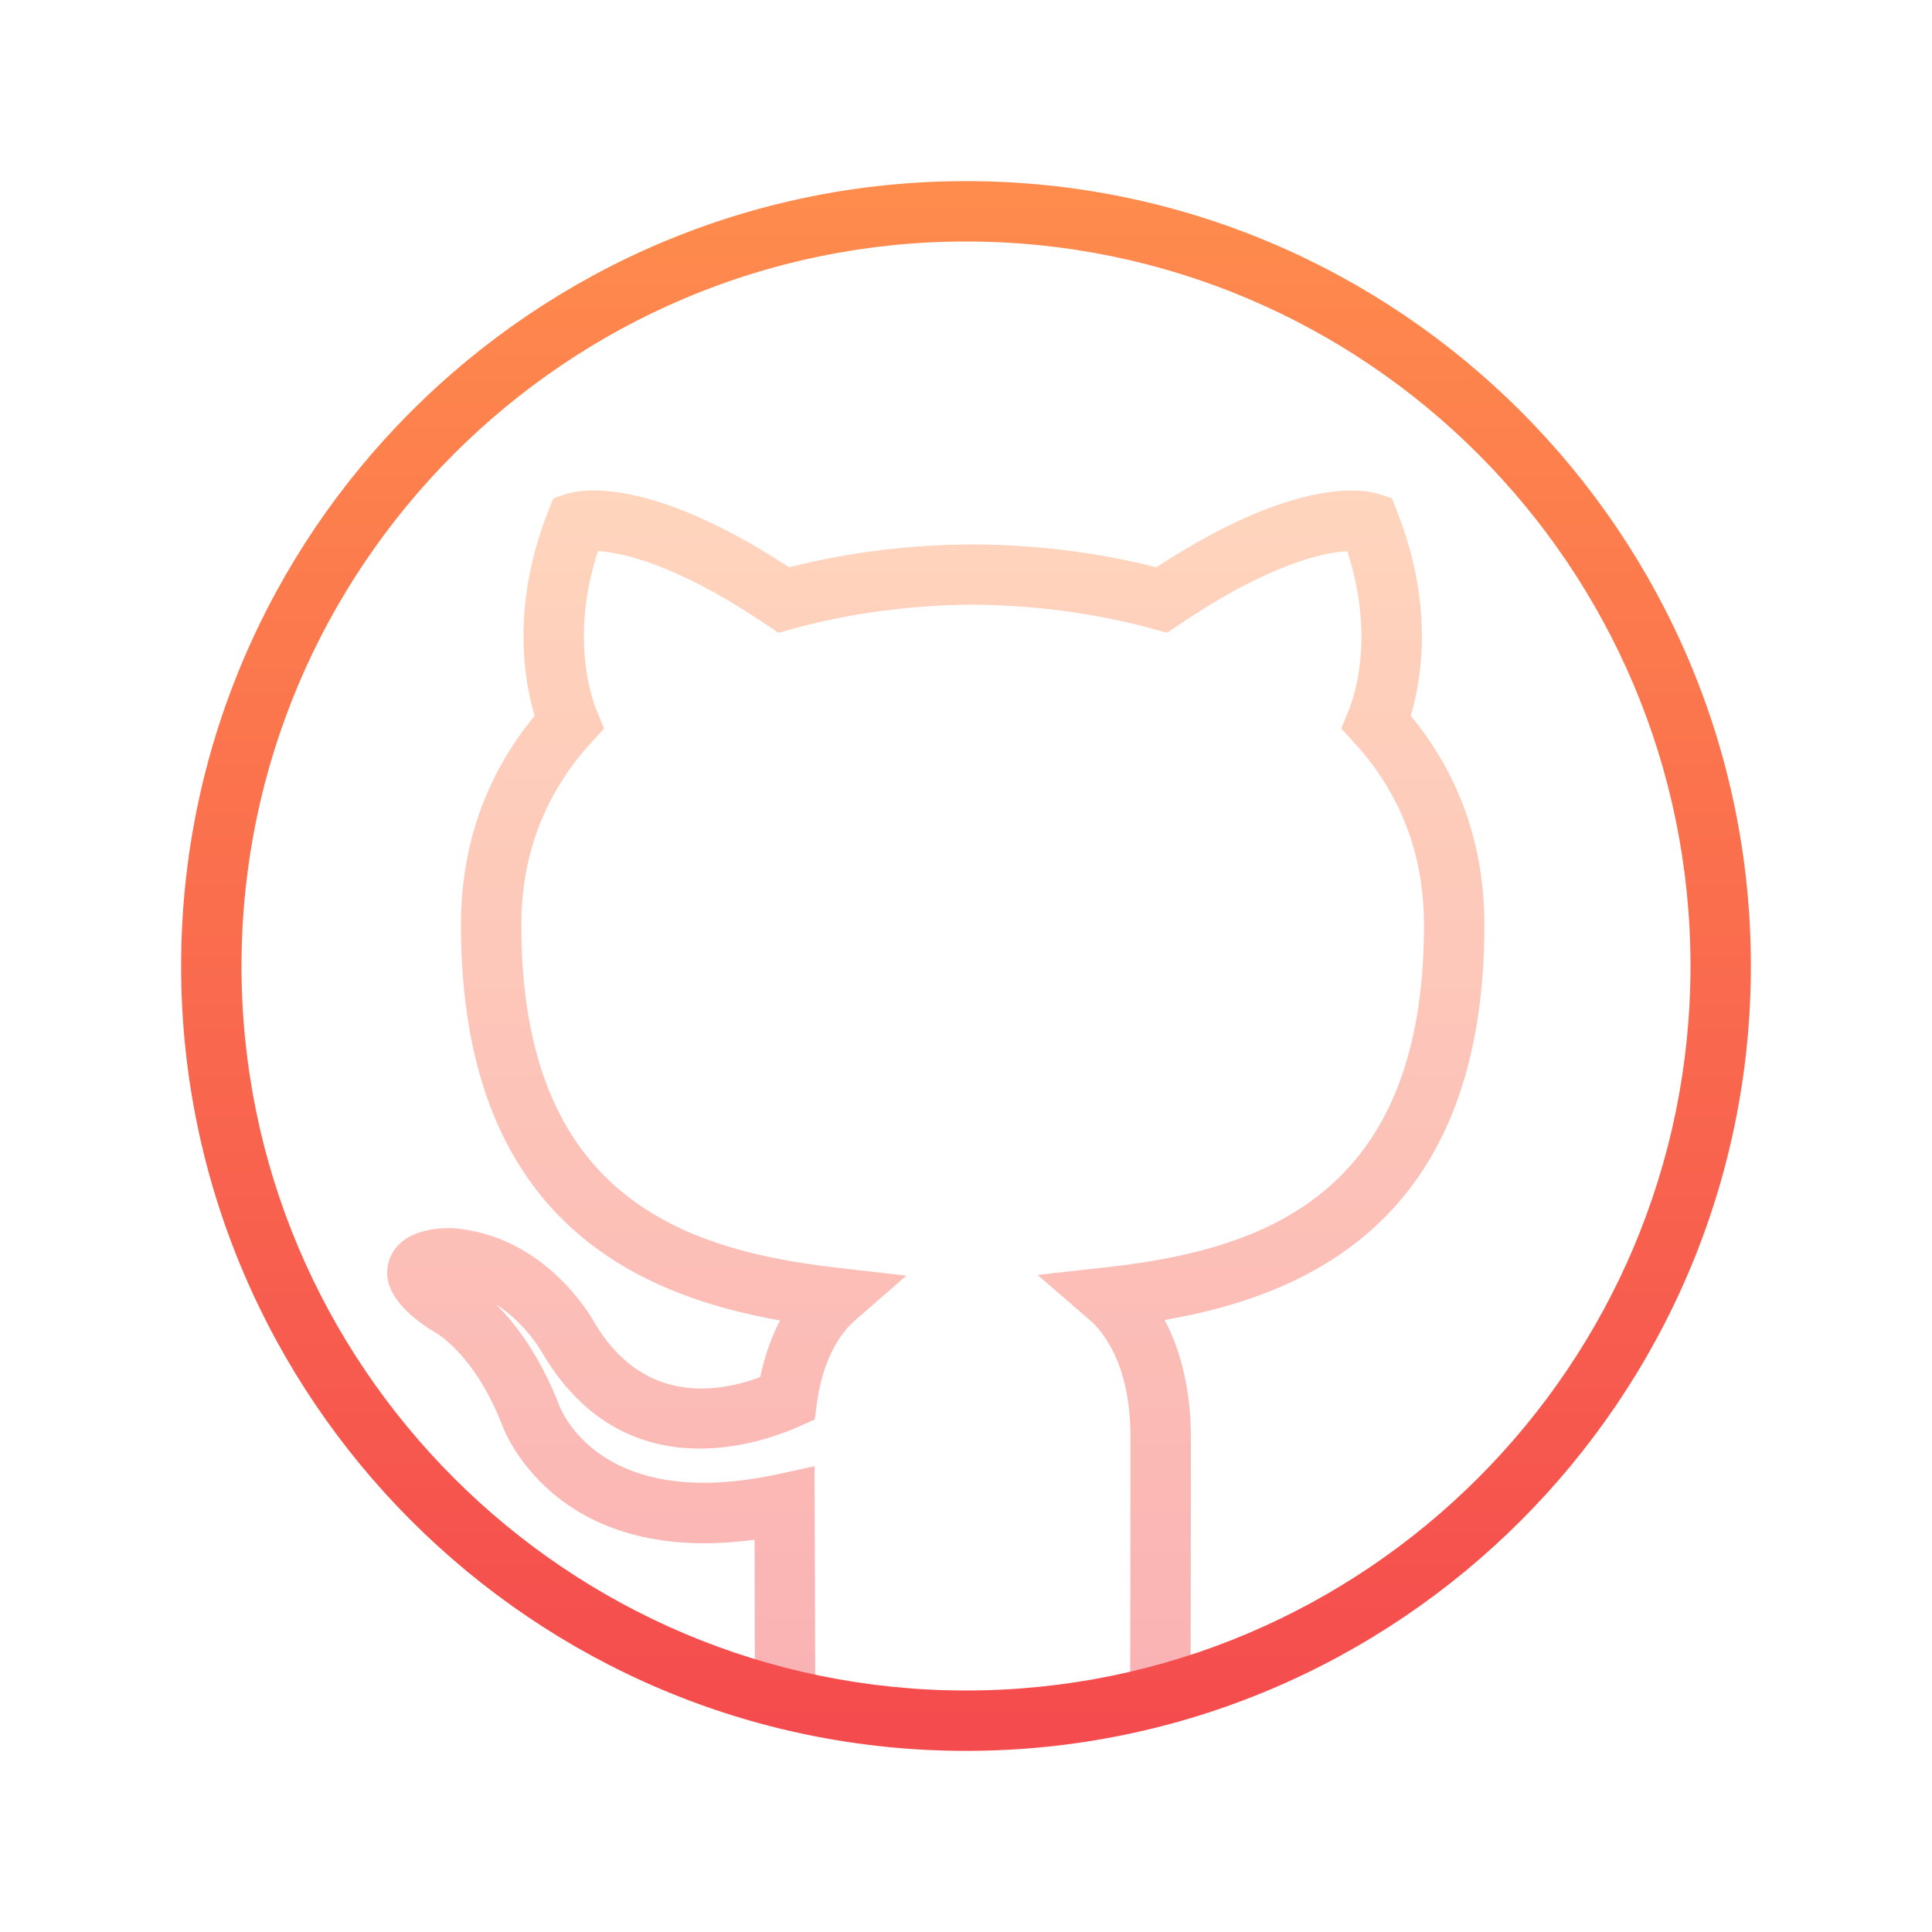
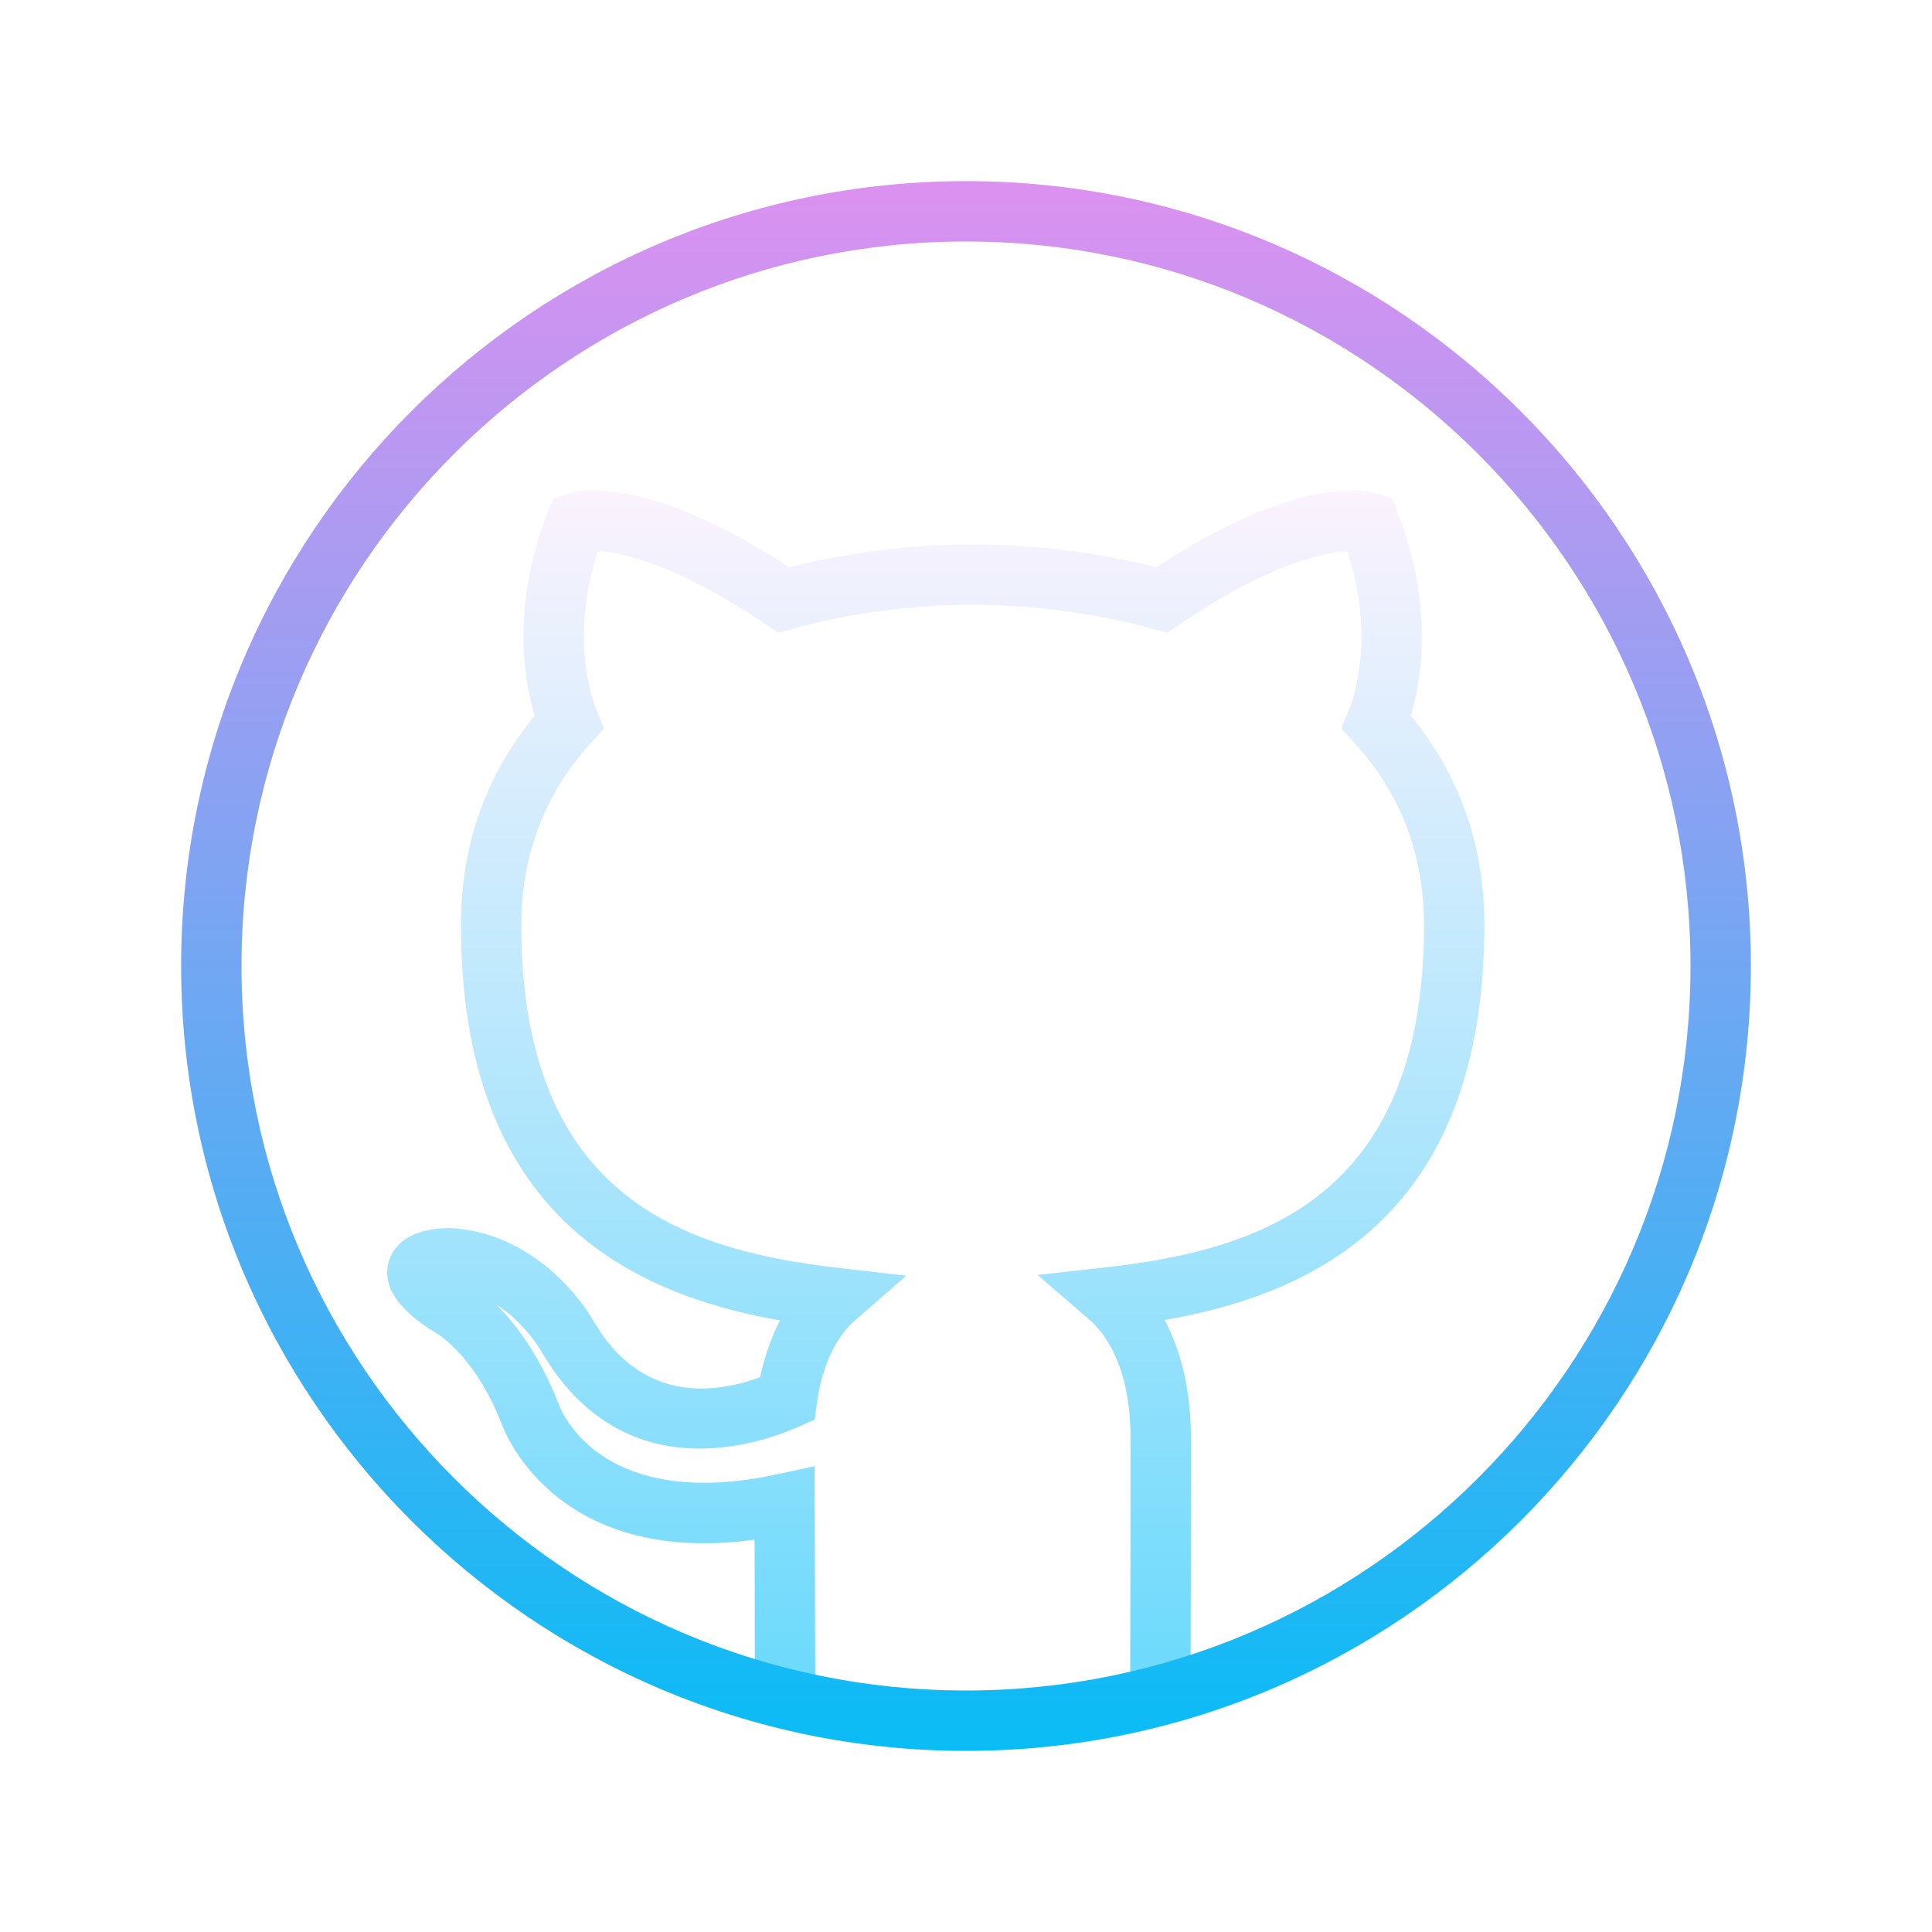
<svg xmlns="http://www.w3.org/2000/svg" width="64pt" height="64pt" viewBox="0 0 64 64" version="1.1">
  <defs>
    <linearGradient id="linear0" gradientUnits="userSpaceOnUse" x1="83.31" y1="43" x2="83.31" y2="148.732" gradientTransform="matrix(0.372093,0,0,0.372093,0,0)">
-       <stop offset="0" style="stop-color:rgb(100%,83.529%,74.118%);stop-opacity:1;" />
-       <stop offset="1" style="stop-color:rgb(98.039%,70.196%,70.588%);stop-opacity:1;" />
+       <stop offset="0" style="stop-color:rgb(98.824%,95.294%,99.216%);stop-opacity:1;" />
+       <stop offset="1" style="stop-color:rgb(43.137%,85.49%,98.824%);stop-opacity:1;" />
    </linearGradient>
    <linearGradient id="linear1" gradientUnits="userSpaceOnUse" x1="86" y1="13.438" x2="86" y2="159.011" gradientTransform="matrix(0.372093,0,0,0.372093,0,0)">
-       <stop offset="0" style="stop-color:rgb(100%,55.294%,30.196%);stop-opacity:1;" />
-       <stop offset="1" style="stop-color:rgb(95.686%,28.627%,30.588%);stop-opacity:1;" />
+       <stop offset="0" style="stop-color:rgb(87.843%,56.471%,94.118%);stop-opacity:1;" />
+       <stop offset="1" style="stop-color:rgb(1.961%,74.118%,96.078%);stop-opacity:1;" />
    </linearGradient>
  </defs>
-   <g id="surface9526038">
+   <g id="surface14295644">
    <path style=" stroke:none;fill-rule:nonzero;fill:url(#linear0);" d="M 25.008 56.008 C 25.004 55.641 25.004 54.047 25 52.555 L 24.996 51.004 C 18.266 51.918 16.637 47.223 16.621 47.172 C 15.688 44.805 14.41 44.129 14.355 44.102 L 14.23 44.027 C 13.766 43.711 12.539 42.871 12.887 41.766 C 13.203 40.77 14.426 40.664 14.98 40.684 C 18.055 40.898 19.609 43.66 19.672 43.777 C 21.242 46.469 23.637 46.188 25.184 45.621 C 25.324 44.934 25.551 44.301 25.84 43.742 C 20.887 42.863 15.27 40.23 15.27 30.641 C 15.27 28.008 16.09 25.68 17.711 23.711 C 17.348 22.504 16.938 20.047 18.156 16.945 L 18.332 16.504 L 18.781 16.359 C 19.199 16.223 21.473 15.734 26.141 18.793 C 28.07 18.301 30.109 18.043 32.215 18.035 C 34.332 18.043 36.375 18.301 38.305 18.793 C 42.973 15.734 45.238 16.227 45.656 16.359 L 46.109 16.504 L 46.281 16.945 C 47.508 20.043 47.094 22.504 46.734 23.711 C 48.352 25.676 49.172 28.004 49.172 30.641 C 49.172 40.23 43.551 42.859 38.582 43.727 C 39.145 44.793 39.449 46.129 39.449 47.605 C 39.449 49.289 39.445 54.809 39.438 56.008 L 37.438 55.992 C 37.445 54.797 37.449 49.285 37.449 47.605 C 37.449 45.16 36.508 44.082 36.102 43.73 L 34.371 42.234 L 36.645 41.98 C 41.852 41.402 47.172 39.602 47.172 30.641 C 47.172 28.309 46.395 26.277 44.859 24.602 L 44.43 24.133 L 44.672 23.547 C 44.84 23.145 45.566 21.105 44.629 18.258 C 43.871 18.301 42.062 18.656 39.047 20.703 L 38.66 20.961 L 38.215 20.84 C 36.352 20.32 34.277 20.043 32.215 20.031 C 30.164 20.043 28.09 20.32 26.23 20.84 L 25.785 20.961 L 25.402 20.703 C 22.383 18.66 20.57 18.301 19.809 18.254 C 18.875 21.105 19.602 23.145 19.77 23.547 L 20.012 24.133 L 19.582 24.602 C 18.047 26.285 17.27 28.316 17.27 30.641 C 17.27 39.598 22.578 41.41 27.773 42 L 30.023 42.258 L 28.316 43.746 C 27.945 44.07 27.285 44.859 27.062 46.473 L 26.988 47.023 L 26.48 47.25 C 25.16 47.84 20.641 49.41 17.934 44.766 C 17.918 44.738 17.391 43.82 16.43 43.207 C 17.078 43.848 17.863 44.879 18.5 46.492 C 18.566 46.684 19.855 50.117 25.777 48.832 L 26.984 48.57 L 26.996 52.551 C 27 54.035 27.004 55.625 27.008 55.992 Z M 25.008 56.008 " />
    <path style=" stroke:none;fill-rule:nonzero;fill:url(#linear1);" d="M 32 58 C 17.664 58 6 46.336 6 32 C 6 17.664 17.664 6 32 6 C 46.336 6 58 17.664 58 32 C 58 46.336 46.336 58 32 58 Z M 32 8 C 18.766 8 8 18.766 8 32 C 8 45.234 18.766 56 32 56 C 45.234 56 56 45.234 56 32 C 56 18.766 45.234 8 32 8 Z M 32 8 " />
  </g>
</svg>
